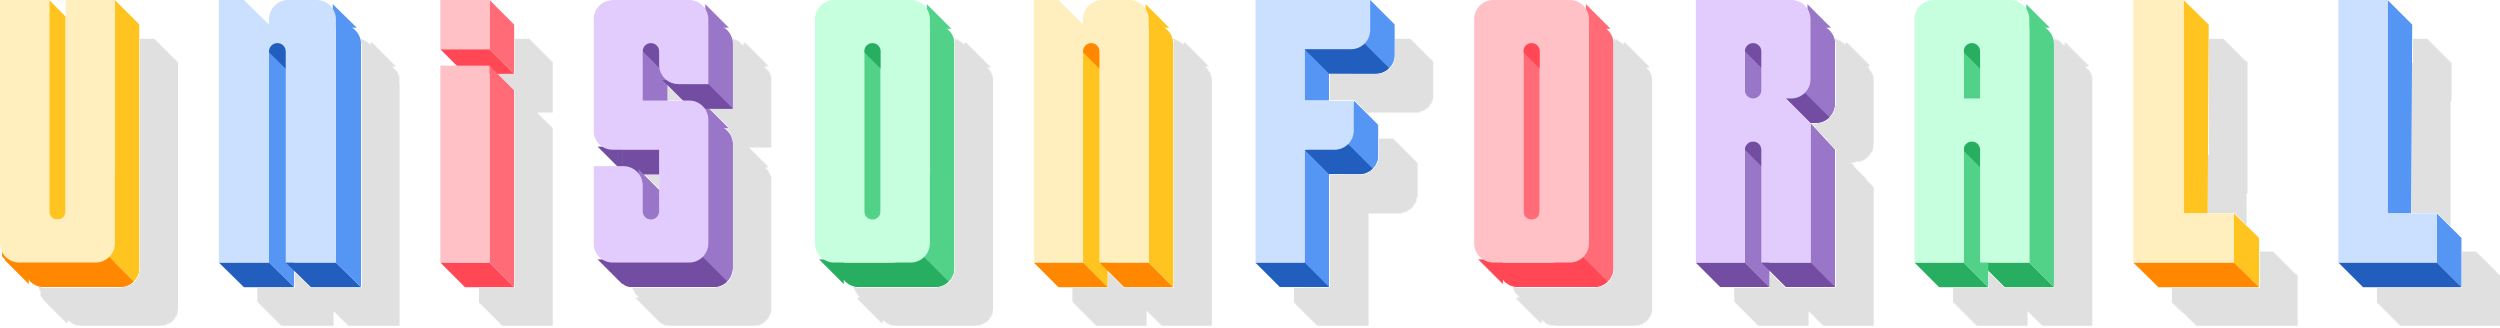
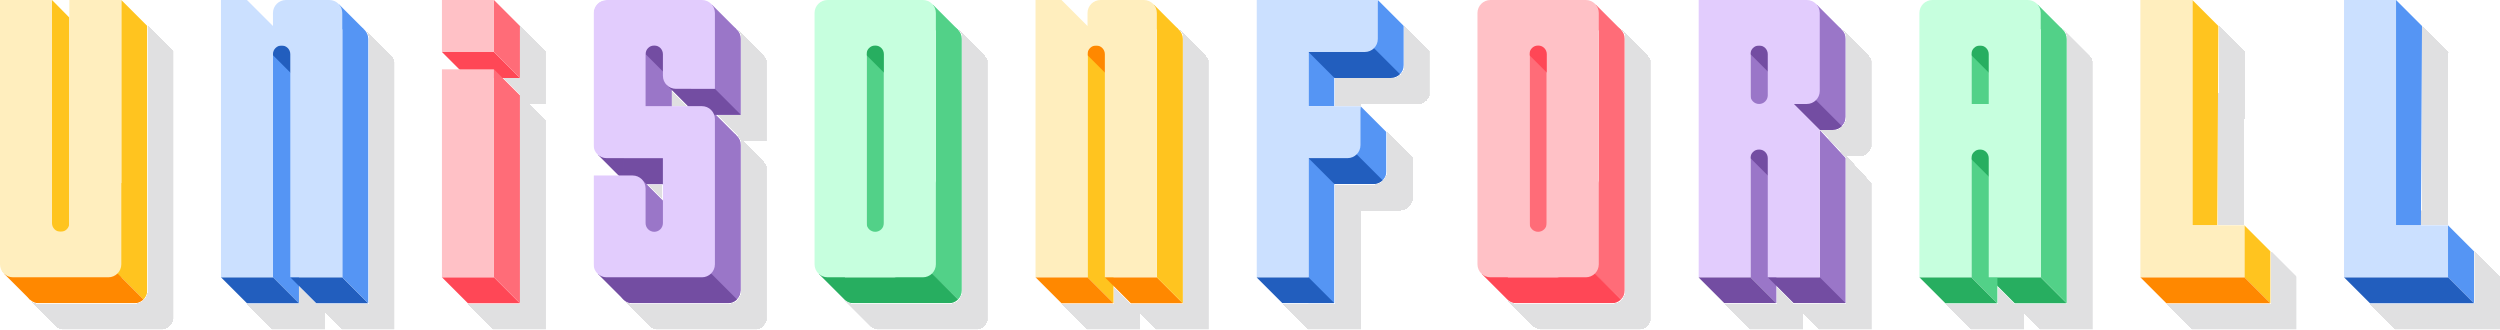
- <svg xmlns="http://www.w3.org/2000/svg" width="778" height="102" viewBox="0 0 778 102" fill="none">
-   <g filter="url(#filter0_d_646_6191)">
-     <mask id="mask0_646_6191" style="mask-type:alpha" maskUnits="userSpaceOnUse" x="390" y="0" width="45" height="90">
-       <path d="M390.66 0H434.067V16.98C434.067 20.294 431.38 22.98 428.067 22.98H413.64V31.278H428.96V48.258C428.96 51.572 426.274 54.258 422.96 54.258H413.64V89.367H390.66V0Z" fill="#FFE08B" />
-     </mask>
-     <g mask="url(#mask0_646_6191)">
-       <path d="M405.98 15.32H413.64V31.278H405.98V15.32Z" fill="#5595F4" />
-       <rect x="405.98" y="46.598" width="7.66" height="42.768" fill="#5595F4" />
-       <path d="M421.3 31.278L428.96 38.938V54.258H418.428L421.3 31.278Z" fill="#5595F4" />
-       <path d="M426.407 0L434.067 7.66V22.98H420.662L426.407 0Z" fill="#5595F4" />
-       <path d="M423.534 12.447L405.98 15.32L413.64 22.98H434.067L423.534 12.447Z" fill="#225EBE" />
-       <path d="M419.066 44.364L405.98 46.598L413.64 54.258H428.96L419.066 44.364Z" fill="#225EBE" />
-       <path d="M405.98 81.707H390.66L398.32 89.367H413.64L405.98 81.707Z" fill="#225EBE" />
-       <path fill-rule="evenodd" clip-rule="evenodd" d="M390.66 0H405.98H426.407V9.32C426.407 12.634 423.72 15.32 420.407 15.32H405.98V31.278H421.3V40.598C421.3 43.912 418.614 46.598 415.3 46.598H405.98V81.707H390.66V15.32V0Z" fill="#CBE0FF" />
-     </g>
-   </g>
-   <g filter="url(#filter1_d_646_6191)">
-     <mask id="mask1_646_6191" style="mask-type:alpha" maskUnits="userSpaceOnUse" x="458" y="0" width="45" height="90">
-       <path fill-rule="evenodd" clip-rule="evenodd" d="M464.749 0C461.435 0 458.749 2.686 458.749 6V83.367C458.749 86.68 461.435 89.367 464.749 89.367H496.156C499.469 89.367 502.156 86.68 502.156 83.367V6C502.156 2.686 499.469 0 496.156 0L464.749 0Z" fill="#D9E0E7" />
-     </mask>
-     <g mask="url(#mask1_646_6191)">
-       <path d="M502.156 13.66V89.366L494.496 81.824L486.836 73.727L494.496 53.227V29.186V7.66H494.815L496.156 7.66C499.469 7.66 502.156 10.346 502.156 13.66Z" fill="#FF6C78" />
-       <path d="M479.176 68.94V8.397V5.811L474.069 0.638V68.94H479.176Z" fill="#FF6C78" />
-       <path fill-rule="evenodd" clip-rule="evenodd" d="M478.218 75.961L486.836 74.046L494.496 81.706L502.156 89.366H472.409C470.503 89.366 468.804 88.477 467.705 87.091V88.409L460.026 80.73L467.705 80.73V81.706H484.557C482.082 81.706 479.861 80.187 478.965 77.881L478.218 75.961Z" fill="#FF4756" />
-       <path d="M501.198 8.956L493.538 1.296V8.956H501.198Z" fill="#FF6C78" />
-     </g>
-     <path d="M481.729 23.937L474.069 16.277V13.405H481.729V23.937Z" fill="#FF4756" />
-     <path fill-rule="evenodd" clip-rule="evenodd" d="M464.749 0C461.435 0 458.749 2.686 458.749 6V75.707C458.749 79.02 461.435 81.707 464.749 81.707H488.496C491.809 81.707 494.496 79.02 494.496 75.707V6C494.496 2.686 491.809 0 488.496 0L464.749 0ZM479.176 15.958C479.176 14.548 478.032 13.405 476.622 13.405V13.405C475.212 13.405 474.069 14.548 474.069 15.958V65.748C474.069 67.159 475.212 68.302 476.622 68.302V68.302C478.032 68.302 479.176 67.159 479.176 65.748V15.958Z" fill="#FFC1C6" />
-   </g>
-   <g filter="url(#filter2_d_646_6191)">
-     <mask id="mask2_646_6191" style="mask-type:alpha" maskUnits="userSpaceOnUse" x="527" y="0" width="45" height="90">
-       <path d="M527.689 0H571.096V3.83V32.3C571.096 35.614 568.409 38.3 565.096 38.3H563.436L571.096 46.598V89.367H527.689V0Z" fill="#C6A8EC" />
-     </mask>
-     <g mask="url(#mask2_646_6191)">
-       <path d="M543.009 13.405H550.669V89.367L543.009 81.707V13.405Z" fill="#9A76C8" />
-       <rect x="563.436" y="38.3" width="7.66" height="51.067" fill="#9A76C8" />
-       <path d="M563.436 81.707H548.116L555.776 89.367H571.096L563.436 81.707Z" fill="#734DA2" />
-       <path d="M543.009 81.707H527.689L535.349 89.367H550.669L543.009 81.707Z" fill="#734DA2" />
-       <path d="M543.009 46.598L550.35 53.939L550.35 44.045L543.009 44.045L543.009 46.598Z" fill="#734DA2" />
-       <path d="M563.436 7.66H565.096C568.409 7.66 571.096 10.346 571.096 13.66V32.3C571.096 35.614 568.409 38.3 565.096 38.3H563.436L555.776 30.64L563.436 7.66Z" fill="#9A76C8" />
-       <path d="M559.606 26.81L555.776 30.64L563.436 38.3H571.096L559.606 26.81Z" fill="#734DA2" />
-       <path d="M543.009 15.959L550.35 23.299L550.35 13.405L543.009 13.405L543.009 15.959Z" fill="#734DA2" />
-       <path d="M569.819 8.637L562.478 1.296V8.637H569.819Z" fill="#9A76C8" />
-       <path fill-rule="evenodd" clip-rule="evenodd" d="M548.116 81.707H563.436V38.3L555.776 30.64H557.436C560.749 30.64 563.436 27.954 563.436 24.64V6C563.436 2.686 560.749 0 557.436 0H527.689L527.689 81.707H543.009V46.598C543.009 45.188 544.152 44.045 545.562 44.045V44.045C546.972 44.045 548.116 45.188 548.116 46.598V81.707ZM545.562 30.64C546.972 30.64 548.116 29.497 548.116 28.087L548.116 15.958C548.116 14.548 546.972 13.405 545.562 13.405V13.405C544.152 13.405 543.009 14.548 543.009 15.958L543.009 28.087C543.009 29.497 544.152 30.64 545.562 30.64V30.64Z" fill="#E2CCFD" />
-     </g>
-   </g>
-   <g filter="url(#filter3_d_646_6191)">
-     <path d="M687.357 7.66L679.527 0V66.387H687.031L687.357 7.66Z" fill="#FFC41F" />
-     <path d="M703.018 74.047L695.188 66.387V81.707L703.018 89.367V74.047Z" fill="#FFC41F" />
-     <path d="M695.188 81.707H663.867L671.697 89.367H703.018L695.188 81.707Z" fill="#FF8800" />
-     <path d="M679.527 0H663.867V81.707H695.188V66.387H679.527V0Z" fill="#FFEEBE" />
-   </g>
-   <g filter="url(#filter4_d_646_6191)">
-     <path d="M750.68 7.66L743.02 0V66.387H750.361L750.68 7.66Z" fill="#5595F4" />
-     <path d="M766 74.047L758.34 66.387V81.707L766 89.367V74.047Z" fill="#5595F4" />
-     <path d="M758.34 81.707H727.7L735.36 89.367H766L758.34 81.707Z" fill="#225EBE" />
-     <path d="M743.02 0L727.7 0V81.707H758.34V66.387H743.02V0Z" fill="#CBE0FF" />
-   </g>
-   <g filter="url(#filter5_d_646_6191)">
-     <path d="M144.689 22.98L137.029 15.32H152.349L160.009 22.98H144.689Z" fill="#FF4756" />
-     <path d="M144.689 89.367L137.029 81.707H152.349L160.009 89.367H144.689Z" fill="#FF4756" />
-     <path d="M160.009 7.66L152.349 0V15.32L160.009 22.98V7.66Z" fill="#FF6C78" />
-     <path d="M160.009 28.087L152.349 20.427V81.707L160.009 89.367V28.087Z" fill="#FF6C78" />
-     <path fill-rule="evenodd" clip-rule="evenodd" d="M152.349 0H137.029V15.32H152.349V0ZM152.349 20.427H137.029V81.707H152.349V20.427Z" fill="#FFC1C6" />
-   </g>
-   <g filter="url(#filter6_d_646_6191)">
-     <path d="M83.709 13.405H91.519V89.367L83.709 81.707V13.405Z" fill="#5595F4" />
-     <path d="M91.519 23.937L83.709 16.277V13.405H91.519V23.937Z" fill="#225EBE" />
-     <path d="M104.536 81.707H88.916L96.726 89.367H112.347L104.536 81.707Z" fill="#225EBE" />
-     <path d="M104.536 7.66H106.347C109.66 7.66 112.347 10.346 112.347 13.66V89.367L104.536 81.707V7.66Z" fill="#5595F4" />
-     <path d="M111.045 8.637L103.56 1.296V8.637H111.045Z" fill="#5595F4" />
-     <path d="M83.709 81.707H68.089L75.899 89.367H91.519L83.709 81.707Z" fill="#225EBE" />
-     <path d="M104.536 81.707L88.916 81.707L88.916 16.008C88.916 14.57 87.751 13.405 86.313 13.405V13.405C84.875 13.405 83.709 14.57 83.709 16.008L83.709 81.707L68.089 81.707L68.089 -0L75.899 -0L83.709 7.66L83.709 6C83.709 2.686 86.395 -0 89.709 -0L98.536 -0C101.85 -0 104.536 2.686 104.536 6L104.536 81.707Z" fill="#CBE0FF" />
-   </g>
-   <g filter="url(#filter7_d_646_6191)">
-     <mask id="mask3_646_6191" style="mask-type:alpha" maskUnits="userSpaceOnUse" x="184" y="0" width="45" height="90">
-       <path d="M184.691 6C184.691 2.686 187.377 0 190.691 0L222.098 0C225.411 0 228.098 2.686 228.098 6V83.367C228.098 86.68 225.411 89.367 222.098 89.367H190.691C187.377 89.367 184.691 86.68 184.691 83.367V6Z" fill="#C4C4C4" />
-     </mask>
-     <g mask="url(#mask3_646_6191)">
-       <path d="M228.098 83.367C228.098 86.68 225.411 89.367 222.098 89.367H198.351C195.037 89.367 192.351 86.68 192.351 83.367V59.365H201.671C204.985 59.365 207.671 62.051 207.671 65.365V73.408C207.671 74.819 208.814 75.962 210.224 75.962V75.962C211.635 75.962 212.778 74.819 212.778 73.408V54.258H198.351C195.037 54.258 192.351 51.572 192.351 48.258V13.66C192.351 10.346 195.037 7.66 198.351 7.66H222.098C225.411 7.66 228.098 10.346 228.098 13.66V33.832H218.778C215.464 33.832 212.778 31.145 212.778 27.832V23.618C212.778 22.208 211.635 21.065 210.224 21.065V21.065C208.814 21.065 207.671 22.208 207.671 23.618V38.938H222.098C225.411 38.938 228.098 41.625 228.098 44.938V83.367Z" fill="#9A76C8" />
-       <path d="M200.011 15.32H207.671V32.555H200.011V15.32Z" fill="#9A76C8" />
-       <path d="M226.821 39.915L219.48 32.574V39.915H226.821Z" fill="#9A76C8" />
-       <path fill-rule="evenodd" clip-rule="evenodd" d="M212.778 74.047L228.098 89.367H196.5C195.395 89.367 194.391 88.935 193.647 88.23V88.409L185.968 80.73L192.351 80.73V74.047H212.778Z" fill="#734DA2" />
-       <path d="M185.968 45.622L193.647 53.301L193.647 45.622L185.968 45.622Z" fill="#734DA2" />
-       <path d="M200.011 15.959L207.352 23.299L207.352 13.405L200.011 13.405L200.011 15.959Z" fill="#734DA2" />
-       <path d="M226.821 8.637L219.48 1.296V8.637H226.821Z" fill="#9A76C8" />
-       <path fill-rule="evenodd" clip-rule="evenodd" d="M213.416 32.217L206.094 24.895L213.435 24.895V26.172H220.438L228.098 33.832H213.416V32.217Z" fill="#734DA2" />
-       <path d="M205.118 46.598H193.628V54.258H205.118V46.598Z" fill="#734DA2" />
-       <path d="M198.715 60.329H206.375L202.545 56.499L199.354 53.307L198.715 52.669V60.329Z" fill="#9A76C8" />
-       <path d="M220.438 75.707C220.438 79.02 217.751 81.707 214.438 81.707H190.691C187.377 81.707 184.691 79.02 184.691 75.707V51.705H194.011C197.325 51.705 200.011 54.391 200.011 57.705V65.748C200.011 67.158 201.154 68.302 202.564 68.302V68.302C203.975 68.302 205.118 67.158 205.118 65.748V46.598H190.691C187.377 46.598 184.691 43.912 184.691 40.598V6C184.691 2.686 187.377 -0 190.691 -0H214.438C217.751 -0 220.438 2.686 220.438 6V26.172H211.118C207.804 26.172 205.118 23.485 205.118 20.172V15.958C205.118 14.548 203.975 13.405 202.564 13.405V13.405C201.154 13.405 200.011 14.548 200.011 15.958V31.278H214.438C217.751 31.278 220.438 33.965 220.438 37.278V75.707Z" fill="#E2CCFD" />
-     </g>
-   </g>
-   <g filter="url(#filter8_d_646_6191)">
-     <mask id="mask4_646_6191" style="mask-type:alpha" maskUnits="userSpaceOnUse" x="253" y="0" width="45" height="90">
-       <path fill-rule="evenodd" clip-rule="evenodd" d="M259.631 0C256.317 0 253.631 2.686 253.631 6V83.367C253.631 86.68 256.317 89.367 259.631 89.367H291.038C294.351 89.367 297.038 86.68 297.038 83.367V6C297.038 2.686 294.351 0 291.038 0H259.631Z" fill="#D9E0E7" />
-     </mask>
-     <g mask="url(#mask4_646_6191)">
-       <path d="M297.038 13.66V89.366L289.378 81.824L281.718 73.727L289.378 53.227V29.186V7.66H289.697H291.038C294.351 7.66 297.038 10.346 297.038 13.66Z" fill="#52D188" />
-       <path d="M274.058 68.94V8.397V5.811L268.951 0.638V68.94H274.058Z" fill="#52D188" />
-       <path fill-rule="evenodd" clip-rule="evenodd" d="M273.1 75.961L281.718 74.046L289.378 81.706L297.038 89.366H267.291C265.385 89.366 263.686 88.477 262.587 87.091V88.409L254.908 80.73L262.587 80.73V81.706H279.439C276.964 81.706 274.744 80.187 273.847 77.881L273.1 75.961Z" fill="#27AE60" />
-       <path d="M296.08 8.956L288.42 1.296V8.956H296.08Z" fill="#52D188" />
-     </g>
-     <path d="M276.611 23.937L268.951 16.277V13.405H276.611V23.937Z" fill="#27AE60" />
-     <path fill-rule="evenodd" clip-rule="evenodd" d="M259.631 0C256.317 0 253.631 2.686 253.631 6V75.707C253.631 79.02 256.317 81.707 259.631 81.707H283.378C286.691 81.707 289.378 79.02 289.378 75.707V6C289.378 2.686 286.691 0 283.378 0H259.631ZM274.058 15.958C274.058 14.548 272.915 13.405 271.504 13.405V13.405C270.094 13.405 268.951 14.548 268.951 15.958V65.748C268.951 67.159 270.094 68.302 271.504 68.302V68.302C272.915 68.302 274.058 67.159 274.058 65.748V15.958Z" fill="#C6FFDE" />
-   </g>
-   <g filter="url(#filter9_d_646_6191)">
-     <mask id="mask5_646_6191" style="mask-type:alpha" maskUnits="userSpaceOnUse" x="0" y="0" width="44" height="90">
-       <path d="M0 0L24.804 0L43.407 0L43.407 83.367C43.407 86.68 40.72 89.367 37.407 89.367H6C2.686 89.367 0 86.68 0 83.367L0 0Z" fill="#CBE0FF" />
-     </mask>
-     <g mask="url(#mask5_646_6191)">
-       <path fill-rule="evenodd" clip-rule="evenodd" d="M43.407 89.367L43.407 7.66L35.747 0L35.747 53.939H28.087V74.685L35.747 82.345V81.707L43.407 89.367Z" fill="#FFC41F" />
-       <path d="M20.427 68.302L20.427 7.759V5.173L15.32 0L15.32 68.302H20.427Z" fill="#FFC41F" />
-       <path fill-rule="evenodd" clip-rule="evenodd" d="M0.638 74.047H11.171V80.927L30.64 76.6L43.407 89.367H13.66C10.346 89.367 7.66 86.68 7.66 83.367L7.66 81.707H2.553L0.638 79.792L0.638 77.877L0.638 74.047Z" fill="#FF8800" />
-       <path d="M1.277 80.73L8.956 88.409L8.956 80.73L1.277 80.73Z" fill="#FF8800" />
-     </g>
-     <path d="M0 0L15.32 0L15.32 65.748C15.32 67.159 16.463 68.302 17.873 68.302V68.302C19.284 68.302 20.427 67.159 20.427 65.748L20.427 0L35.747 0L35.747 75.707C35.747 79.02 33.06 81.707 29.747 81.707H6C2.686 81.707 0 79.02 0 75.707L0 0Z" fill="#FFEEBE" />
-   </g>
-   <g filter="url(#filter10_d_646_6191)">
-     <path d="M337.04 13.405H344.7V89.367L337.04 81.707V13.405Z" fill="#FFC41F" />
-     <path d="M344.7 23.937L337.04 16.277V13.405H344.7V23.937Z" fill="#FF8800" />
-     <path d="M357.467 81.707H342.147L349.807 89.367H365.127L357.467 81.707Z" fill="#FF8800" />
-     <path d="M357.467 7.66H359.127C362.44 7.66 365.127 10.346 365.127 13.66V89.367L357.467 81.707V7.66Z" fill="#FFC41F" />
-     <path d="M363.85 8.637L356.509 1.296V8.637H363.85Z" fill="#FFC41F" />
-     <path d="M337.04 81.707H321.72L329.38 89.367H344.7L337.04 81.707Z" fill="#FF8800" />
-     <path d="M357.467 81.707L342.147 81.707L342.147 15.958C342.147 14.548 341.003 13.405 339.593 13.405V13.405C338.183 13.405 337.04 14.548 337.04 15.958L337.04 81.707L321.72 81.707L321.72 -0L329.38 -0L337.04 7.66L337.04 6C337.04 2.686 339.726 -0 343.04 -0L351.467 -0C354.78 -0 357.467 2.686 357.467 6L357.467 81.707Z" fill="#FFEEBE" />
-   </g>
-   <g filter="url(#filter11_d_646_6191)">
-     <path d="M631.524 81.707H616.204L623.864 89.367H639.184L631.524 81.707Z" fill="#27AE60" />
-     <path d="M611.098 81.707H595.778L603.438 89.367H618.758L611.098 81.707Z" fill="#27AE60" />
-     <path d="M631.525 7.66H633.185C636.498 7.66 639.185 10.346 639.185 13.66V89.367L631.525 81.707V7.66Z" fill="#52D188" />
-     <path d="M637.908 8.637L630.567 1.296V8.637H637.908Z" fill="#52D188" />
-     <path d="M611.098 13.405H618.758V89.367L611.098 81.707V13.405Z" fill="#52D188" />
-     <path d="M618.758 23.937L611.098 16.277V13.405H618.758V23.937Z" fill="#27AE60" />
-     <path d="M618.758 54.577L611.098 46.917V44.045H618.758V54.577Z" fill="#27AE60" />
-     <path fill-rule="evenodd" clip-rule="evenodd" d="M616.204 81.707H631.524L631.525 6C631.525 2.686 628.838 0 625.525 0H601.778C598.464 0 595.778 2.686 595.778 6L595.778 81.707H611.098V46.598C611.098 45.188 612.241 44.045 613.651 44.045V44.045C615.061 44.045 616.204 45.188 616.204 46.598V81.707ZM616.204 30.64L616.205 15.958C616.205 14.548 615.061 13.405 613.651 13.405V13.405C612.241 13.405 611.098 14.548 611.098 15.958L611.098 30.64H616.204Z" fill="#C6FFDE" />
+ <svg xmlns="http://www.w3.org/2000/svg" width="1154" height="152" viewBox="0 0 1154 152" fill="none">
+   <g filter="url(#filter0_d_652_6403)">
+     <path d="M1118 12L1106 0V104H1117.5L1118 12Z" fill="#5595F4" />
+     <path d="M1142 116L1130 104V128L1142 140V116Z" fill="#5595F4" />
+     <path d="M1130 128H1082L1094 140H1142L1130 128Z" fill="#225EBE" />
+     <path d="M1106 0L1082 0V128H1130V104H1106V0Z" fill="#CBE0FF" />
+   </g>
+   <g filter="url(#filter1_d_652_6403)">
+     <path d="M1024 12L1012 0V104H1023.5L1024 12Z" fill="#FFC41F" />
+     <path d="M1048 116L1036 104V128L1048 140V116Z" fill="#FFC41F" />
+     <path d="M1036 128H988L1000 140H1048L1036 128Z" fill="#FF8800" />
+     <path d="M1012 0H988V128H1036V104H1012V0Z" fill="#FFEEBE" />
+   </g>
+   <g filter="url(#filter2_d_652_6403)">
+     <path d="M942 128H918L930 140H954L942 128Z" fill="#27AE60" />
+     <path d="M910 128H886L898 140H922L910 128Z" fill="#27AE60" />
+     <path d="M942 12H948C951.314 12 954 14.686 954 18V140L942 128V12Z" fill="#52D188" />
+     <path d="M952 13.53L940.5 2.03V13.53H952Z" fill="#52D188" />
+     <path d="M910 21H922V140L910 128V21Z" fill="#52D188" />
+     <path d="M922 37.5L910 25.5V21H922V37.5Z" fill="#27AE60" />
+     <path d="M922 85.5L910 73.5V69H922V85.5Z" fill="#27AE60" />
+     <path fill-rule="evenodd" clip-rule="evenodd" d="M918 128H942L942 6C942 2.686 939.314 0 936 0H892C888.686 0 886 2.686 886 6L886 128H910V73C910 70.791 911.791 69 914 69V69C916.209 69 918 70.791 918 73V128ZM918 48L918 25C918 22.791 916.209 21 914 21V21C911.791 21 910 22.791 910 25L910 48H918Z" fill="#C6FFDE" />
+   </g>
+   <g filter="url(#filter3_d_652_6403)">
+     <mask id="mask0_652_6403" style="mask-type:alpha" maskUnits="userSpaceOnUse" x="784" y="0" width="68" height="140">
+       <path d="M784 0H852V6V54C852 57.314 849.314 60 846 60H840L852 73V140H784V0Z" fill="#C6A8EC" />
+     </mask>
+     <g mask="url(#mask0_652_6403)">
+       <path d="M808 21H820V140L808 128V21Z" fill="#9A76C8" />
+       <rect x="840" y="60" width="12" height="80" fill="#9A76C8" />
+       <path d="M840 128H816L828 140H852L840 128Z" fill="#734DA2" />
+       <path d="M808 128H784L796 140H820L808 128Z" fill="#734DA2" />
+       <path d="M808 73L819.5 84.5L819.5 69L808 69L808 73Z" fill="#734DA2" />
+       <path d="M840 12H846C849.314 12 852 14.686 852 18V54C852 57.314 849.314 60 846 60H840L828 48L840 12Z" fill="#9A76C8" />
+       <path d="M834 42L828 48L840 60H852L834 42Z" fill="#734DA2" />
+       <path d="M808 25L819.5 36.5L819.5 21L808 21L808 25Z" fill="#734DA2" />
+       <path d="M850 13.53L838.5 2.03V13.53H850Z" fill="#9A76C8" />
+       <path fill-rule="evenodd" clip-rule="evenodd" d="M816 128H840V60L828 48H834C837.314 48 840 45.314 840 42V6C840 2.686 837.314 0 834 0H784L784 128H808V73C808 70.791 809.791 69 812 69V69C814.209 69 816 70.791 816 73V128ZM812 48C814.209 48 816 46.209 816 44L816 25C816 22.791 814.209 21 812 21V21C809.791 21 808 22.791 808 25L808 44C808 46.209 809.791 48 812 48V48Z" fill="#E2CCFD" />
+     </g>
+   </g>
+   <g filter="url(#filter4_d_652_6403)">
+     <mask id="mask1_652_6403" style="mask-type:alpha" maskUnits="userSpaceOnUse" x="0" y="0" width="68" height="140">
+       <path d="M0 0L38.857 0L68 0L68 134C68 137.314 65.314 140 62 140H6C2.686 140 0 137.314 0 134L0 0Z" fill="#CBE0FF" />
+     </mask>
+     <g mask="url(#mask1_652_6403)">
+       <path fill-rule="evenodd" clip-rule="evenodd" d="M68 140L68 12L56 0L56 84.5H44L44 117L56 129V128L68 140Z" fill="#FFC41F" />
+       <path d="M32 107L32 12.155V8.103L24 0L24 107H32Z" fill="#FFC41F" />
+       <path fill-rule="evenodd" clip-rule="evenodd" d="M1 116H17.5L17.5 126.778L48 120L68 140H18C14.686 140 12 137.314 12 134L12 128H4L1 125L1 122L1 116Z" fill="#FF8800" />
+       <path d="M2 126.47L14.03 138.5L14.03 126.47L2 126.47Z" fill="#FF8800" />
+     </g>
+     <path d="M0 0L24 0L24 103C24 105.209 25.791 107 28 107V107C30.209 107 32 105.209 32 103L32 0L56 0L56 122C56 125.314 53.314 128 50 128H6C2.686 128 0 125.314 0 122L0 0Z" fill="#FFEEBE" />
+   </g>
+   <g filter="url(#filter5_d_652_6403)">
+     <path d="M216 36L204 24H228L240 36H216Z" fill="#FF4756" />
+     <path d="M216 140L204 128H228L240 140H216Z" fill="#FF4756" />
+     <path d="M240 12L228 0V24L240 36V12Z" fill="#FF6C78" />
+     <path d="M240 44L228 32V128L240 140V44Z" fill="#FF6C78" />
+     <path fill-rule="evenodd" clip-rule="evenodd" d="M228 0H204V24H228V0ZM228 32H204V128H228V32Z" fill="#FFC1C6" />
+   </g>
+   <g filter="url(#filter6_d_652_6403)">
+     <mask id="mask2_652_6403" style="mask-type:alpha" maskUnits="userSpaceOnUse" x="274" y="0" width="68" height="140">
+       <path d="M274 6C274 2.686 276.686 0 280 0L336 0C339.314 0 342 2.686 342 6V134C342 137.314 339.314 140 336 140H280C276.686 140 274 137.314 274 134V6Z" fill="#C4C4C4" />
+     </mask>
+     <g mask="url(#mask2_652_6403)">
+       <path d="M342 134C342 137.314 339.314 140 336 140H292C288.686 140 286 137.314 286 134V93H304C307.314 93 310 95.686 310 99V115C310 117.209 311.791 119 314 119V119C316.209 119 318 117.209 318 115V85H292C288.686 85 286 82.314 286 79V18C286 14.686 288.686 12 292 12H336C339.314 12 342 14.686 342 18V53H324C320.686 53 318 50.314 318 47V37C318 34.791 316.209 33 314 33V33C311.791 33 310 34.791 310 37V61H336C339.314 61 342 63.686 342 67V134Z" fill="#9A76C8" />
+       <path d="M298 24H310V51H298V24Z" fill="#9A76C8" />
+       <path d="M340 62.53L328.5 51.03V62.53H340Z" fill="#9A76C8" />
+       <path fill-rule="evenodd" clip-rule="evenodd" d="M318 116L342 140H292.5H292C290.478 140 289.088 139.433 288.03 138.499V138.5L288.021 138.491C287.84 138.331 287.669 138.16 287.509 137.979L276 126.47L286 126.47V116H318Z" fill="#734DA2" />
+       <path d="M276 71.47L288.03 83.5L288.03 71.47L276 71.47Z" fill="#734DA2" />
+       <path d="M298 25L309.5 36.5L309.5 21L298 21L298 25Z" fill="#734DA2" />
+       <path d="M340 13.53L328.5 2.03V13.53H340Z" fill="#9A76C8" />
+       <path fill-rule="evenodd" clip-rule="evenodd" d="M319 50.47L307.53 39L319.03 39V41H330L342 53H319V50.47Z" fill="#734DA2" />
+       <path d="M306 73H288V85H306V73Z" fill="#734DA2" />
+       <path d="M295.97 94.51H307.97L301.97 88.51L296.97 83.51L295.97 82.51V94.51Z" fill="#9A76C8" />
+       <path d="M330 122C330 125.314 327.314 128 324 128H280C276.686 128 274 125.314 274 122V81H292C295.314 81 298 83.686 298 87V103C298 105.209 299.791 107 302 107V107C304.209 107 306 105.209 306 103V73H280C276.686 73 274 70.314 274 67V6C274 2.686 276.686 0 280 0H324C327.314 0 330 2.686 330 6V41H312C308.686 41 306 38.314 306 35V25C306 22.791 304.209 21 302 21V21C299.791 21 298 22.791 298 25V49H324C327.314 49 330 51.686 330 55V122Z" fill="#E2CCFD" />
+     </g>
+   </g>
+   <g filter="url(#filter7_d_652_6403)">
+     <mask id="mask3_652_6403" style="mask-type:alpha" maskUnits="userSpaceOnUse" x="376" y="0" width="68" height="140">
+       <path fill-rule="evenodd" clip-rule="evenodd" d="M382 0C378.686 0 376 2.686 376 6V134C376 137.314 378.686 140 382 140H438C441.314 140 444 137.314 444 134V6C444 2.686 441.314 0 438 0H382Z" fill="#D9E0E7" />
+     </mask>
+     <g mask="url(#mask3_652_6403)">
+       <path d="M444 18V140L432 128.185L420 115.5L432 83.385V45.723V12H432.5H438C441.314 12 444 14.686 444 18Z" fill="#52D188" />
+       <path d="M408 108V13.155V9.103L400 1V108H408Z" fill="#52D188" />
+       <path fill-rule="evenodd" clip-rule="evenodd" d="M406.5 119L420 116L432 128L444 140H394C392.478 140 391.088 139.433 390.03 138.499V138.5L390.021 138.491C389.84 138.331 389.669 138.16 389.509 137.979L378 126.47L390.03 126.47V128H414.104C411.63 128 409.409 126.481 408.512 124.175L406.5 119Z" fill="#27AE60" />
+       <path d="M442.5 14.03L430.5 2.03V14.03H442.5Z" fill="#52D188" />
+     </g>
+     <path d="M412 37.5L400 25.5V21H412V37.5Z" fill="#27AE60" />
+     <path fill-rule="evenodd" clip-rule="evenodd" d="M382 0C378.686 0 376 2.686 376 6V122C376 125.314 378.686 128 382 128H426C429.314 128 432 125.314 432 122V6C432 2.686 429.314 0 426 0H382ZM408 25C408 22.791 406.209 21 404 21V21C401.791 21 400 22.791 400 25V103C400 105.209 401.791 107 404 107V107C406.209 107 408 105.209 408 103V25Z" fill="#C6FFDE" />
+   </g>
+   <g filter="url(#filter8_d_652_6403)">
+     <path d="M502 21H514V140L502 128V21Z" fill="#FFC41F" />
+     <path d="M514 37.5L502 25.5V21H514V37.5Z" fill="#FF8800" />
+     <path d="M534 128H510L522 140H546L534 128Z" fill="#FF8800" />
+     <path d="M534 12H540C543.314 12 546 14.686 546 18V140L534 128V12Z" fill="#FFC41F" />
+     <path d="M544 13.53L532.5 2.03V13.53H544Z" fill="#FFC41F" />
+     <path d="M502 128H478L490 140H514L502 128Z" fill="#FF8800" />
+     <path d="M534 128L510 128L510 25C510 22.791 508.209 21 506 21V21C503.791 21 502 22.791 502 25L502 128L478 128L478 -4.89568e-06L490 -3.8466e-06L502 12L502 6C502 2.686 504.686 -2.56269e-06 508 -2.27299e-06L528 -5.24537e-07C531.314 -2.34843e-07 534 2.686 534 6L534 128Z" fill="#FFEEBE" />
+   </g>
+   <g filter="url(#filter9_d_652_6403)">
+     <path d="M126 21H138V140L126 128V21Z" fill="#5595F4" />
+     <path d="M138 37.5L126 25.5V21H138V37.5Z" fill="#225EBE" />
+     <path d="M158 128H134L146 140H170L158 128Z" fill="#225EBE" />
+     <path d="M158 12H164C167.314 12 170 14.686 170 18V140L158 128V12Z" fill="#5595F4" />
+     <path d="M168 13.53L156.5 2.03V13.53H168Z" fill="#5595F4" />
+     <path d="M126 128H102L114 140H138L126 128Z" fill="#225EBE" />
+     <path d="M158 128L134 128L134 25C134 22.791 132.209 21 130 21V21C127.791 21 126 22.791 126 25L126 128L102 128L102 -4.89568e-06L114 -3.8466e-06L126 12L126 6C126 2.686 128.686 -2.56269e-06 132 -2.27299e-06L152 -5.24537e-07C155.314 -2.34843e-07 158 2.686 158 6L158 128Z" fill="#CBE0FF" />
+   </g>
+   <g filter="url(#filter10_d_652_6403)">
+     <mask id="mask4_652_6403" style="mask-type:alpha" maskUnits="userSpaceOnUse" x="580" y="0" width="68" height="140">
+       <path d="M580 0H648V30C648 33.314 645.314 36 642 36H616V49H640V79C640 82.314 637.314 85 634 85H616V140H580V0Z" fill="#FFE08B" />
+     </mask>
+     <g mask="url(#mask4_652_6403)">
+       <path d="M604 24H616V49H604V24Z" fill="#5595F4" />
+       <rect x="604" y="73" width="12" height="67" fill="#5595F4" />
+       <path d="M628 49L640 61V85H623.5L628 49Z" fill="#5595F4" />
+       <path d="M636 0L648 12V36H627L636 0Z" fill="#5595F4" />
+       <path d="M631.5 19.5L604 24L616 36H648L631.5 19.5Z" fill="#225EBE" />
+       <path d="M624.5 69.5L604 73L616 85H640L624.5 69.5Z" fill="#225EBE" />
+       <path d="M604 128H580L592 140H616L604 128Z" fill="#225EBE" />
+       <path fill-rule="evenodd" clip-rule="evenodd" d="M580 0H604H636V18C636 21.314 633.314 24 630 24H604V49H628V67C628 70.314 625.314 73 622 73H604V128H580V24V0Z" fill="#CBE0FF" />
+     </g>
+   </g>
+   <g filter="url(#filter11_d_652_6403)">
+     <mask id="mask5_652_6403" style="mask-type:alpha" maskUnits="userSpaceOnUse" x="682" y="0" width="68" height="140">
+       <path fill-rule="evenodd" clip-rule="evenodd" d="M688 0C684.686 0 682 2.686 682 6V134C682 137.314 684.686 140 688 140H744C747.314 140 750 137.314 750 134V6C750 2.686 747.314 0 744 0L688 0Z" fill="#D9E0E7" />
+     </mask>
+     <g mask="url(#mask5_652_6403)">
+       <path d="M750 18V140L738 128.185L726 115.5L738 83.385V45.723V12H738.5L744 12C747.314 12 750 14.686 750 18Z" fill="#FF6C78" />
+       <path d="M714 108V13.155V9.103L706 1V108H714Z" fill="#FF6C78" />
+       <path fill-rule="evenodd" clip-rule="evenodd" d="M712.5 119L726 116L738 128L750 140H700C698.478 140 697.088 139.433 696.03 138.499L696.03 138.5L696.021 138.491C695.84 138.331 695.669 138.16 695.509 137.979L684 126.47L696.03 126.47V128L720.104 128C717.63 128 715.409 126.481 714.512 124.175L712.5 119Z" fill="#FF4756" />
+       <path d="M748.5 14.03L736.5 2.03V14.03H748.5Z" fill="#FF6C78" />
+     </g>
+     <path d="M718 37.5L706 25.5V21H718V37.5Z" fill="#FF4756" />
+     <path fill-rule="evenodd" clip-rule="evenodd" d="M688 0C684.686 0 682 2.686 682 6V122C682 125.314 684.686 128 688 128H732C735.314 128 738 125.314 738 122V6C738 2.686 735.314 0 732 0L688 0ZM714 25C714 22.791 712.209 21 710 21V21C707.791 21 706 22.791 706 25V103C706 105.209 707.791 107 710 107V107C712.209 107 714 105.209 714 103V25Z" fill="#FFC1C6" />
  </g>
  <defs>
-     <filter id="filter0_d_646_6191" x="390.66" y="0" width="55.407" height="101.367" filterUnits="userSpaceOnUse" color-interpolation-filters="sRGB">
-       <feFlood flood-opacity="0" result="BackgroundImageFix" />
-       <feColorMatrix in="SourceAlpha" type="matrix" values="0 0 0 0 0 0 0 0 0 0 0 0 0 0 0 0 0 0 127 0" result="hardAlpha" />
-       <feOffset dx="12" dy="12" />
-       <feComposite in2="hardAlpha" operator="out" />
-       <feColorMatrix type="matrix" values="0 0 0 0 0.176 0 0 0 0 0.18 0 0 0 0 0.208 0 0 0 0.15 0" />
-       <feBlend mode="normal" in2="BackgroundImageFix" result="effect1_dropShadow_646_6191" />
-       <feBlend mode="normal" in="SourceGraphic" in2="effect1_dropShadow_646_6191" result="shape" />
-     </filter>
-     <filter id="filter1_d_646_6191" x="458.749" y="0" width="55.407" height="101.367" filterUnits="userSpaceOnUse" color-interpolation-filters="sRGB">
-       <feFlood flood-opacity="0" result="BackgroundImageFix" />
-       <feColorMatrix in="SourceAlpha" type="matrix" values="0 0 0 0 0 0 0 0 0 0 0 0 0 0 0 0 0 0 127 0" result="hardAlpha" />
-       <feOffset dx="12" dy="12" />
-       <feComposite in2="hardAlpha" operator="out" />
-       <feColorMatrix type="matrix" values="0 0 0 0 0.176 0 0 0 0 0.18 0 0 0 0 0.208 0 0 0 0.15 0" />
-       <feBlend mode="normal" in2="BackgroundImageFix" result="effect1_dropShadow_646_6191" />
-       <feBlend mode="normal" in="SourceGraphic" in2="effect1_dropShadow_646_6191" result="shape" />
-     </filter>
-     <filter id="filter2_d_646_6191" x="527.689" y="0" width="55.407" height="101.367" filterUnits="userSpaceOnUse" color-interpolation-filters="sRGB">
-       <feFlood flood-opacity="0" result="BackgroundImageFix" />
-       <feColorMatrix in="SourceAlpha" type="matrix" values="0 0 0 0 0 0 0 0 0 0 0 0 0 0 0 0 0 0 127 0" result="hardAlpha" />
-       <feOffset dx="12" dy="12" />
-       <feComposite in2="hardAlpha" operator="out" />
-       <feColorMatrix type="matrix" values="0 0 0 0 0.176 0 0 0 0 0.18 0 0 0 0 0.208 0 0 0 0.15 0" />
-       <feBlend mode="normal" in2="BackgroundImageFix" result="effect1_dropShadow_646_6191" />
-       <feBlend mode="normal" in="SourceGraphic" in2="effect1_dropShadow_646_6191" result="shape" />
-     </filter>
-     <filter id="filter3_d_646_6191" x="663.867" y="0" width="51.151" height="101.367" filterUnits="userSpaceOnUse" color-interpolation-filters="sRGB">
-       <feFlood flood-opacity="0" result="BackgroundImageFix" />
-       <feColorMatrix in="SourceAlpha" type="matrix" values="0 0 0 0 0 0 0 0 0 0 0 0 0 0 0 0 0 0 127 0" result="hardAlpha" />
-       <feOffset dx="12" dy="12" />
-       <feComposite in2="hardAlpha" operator="out" />
-       <feColorMatrix type="matrix" values="0 0 0 0 0.176 0 0 0 0 0.18 0 0 0 0 0.208 0 0 0 0.15 0" />
-       <feBlend mode="normal" in2="BackgroundImageFix" result="effect1_dropShadow_646_6191" />
-       <feBlend mode="normal" in="SourceGraphic" in2="effect1_dropShadow_646_6191" result="shape" />
-     </filter>
-     <filter id="filter4_d_646_6191" x="727.7" y="0" width="50.3" height="101.367" filterUnits="userSpaceOnUse" color-interpolation-filters="sRGB">
-       <feFlood flood-opacity="0" result="BackgroundImageFix" />
-       <feColorMatrix in="SourceAlpha" type="matrix" values="0 0 0 0 0 0 0 0 0 0 0 0 0 0 0 0 0 0 127 0" result="hardAlpha" />
-       <feOffset dx="12" dy="12" />
-       <feComposite in2="hardAlpha" operator="out" />
-       <feColorMatrix type="matrix" values="0 0 0 0 0.176 0 0 0 0 0.18 0 0 0 0 0.208 0 0 0 0.15 0" />
-       <feBlend mode="normal" in2="BackgroundImageFix" result="effect1_dropShadow_646_6191" />
-       <feBlend mode="normal" in="SourceGraphic" in2="effect1_dropShadow_646_6191" result="shape" />
-     </filter>
-     <filter id="filter5_d_646_6191" x="137.029" y="0" width="34.98" height="101.367" filterUnits="userSpaceOnUse" color-interpolation-filters="sRGB">
-       <feFlood flood-opacity="0" result="BackgroundImageFix" />
-       <feColorMatrix in="SourceAlpha" type="matrix" values="0 0 0 0 0 0 0 0 0 0 0 0 0 0 0 0 0 0 127 0" result="hardAlpha" />
-       <feOffset dx="12" dy="12" />
-       <feComposite in2="hardAlpha" operator="out" />
-       <feColorMatrix type="matrix" values="0 0 0 0 0.176 0 0 0 0 0.18 0 0 0 0 0.208 0 0 0 0.15 0" />
-       <feBlend mode="normal" in2="BackgroundImageFix" result="effect1_dropShadow_646_6191" />
-       <feBlend mode="normal" in="SourceGraphic" in2="effect1_dropShadow_646_6191" result="shape" />
-     </filter>
-     <filter id="filter6_d_646_6191" x="68.089" y="0" width="56.258" height="101.367" filterUnits="userSpaceOnUse" color-interpolation-filters="sRGB">
-       <feFlood flood-opacity="0" result="BackgroundImageFix" />
-       <feColorMatrix in="SourceAlpha" type="matrix" values="0 0 0 0 0 0 0 0 0 0 0 0 0 0 0 0 0 0 127 0" result="hardAlpha" />
-       <feOffset dx="12" dy="12" />
-       <feComposite in2="hardAlpha" operator="out" />
-       <feColorMatrix type="matrix" values="0 0 0 0 0.176 0 0 0 0 0.18 0 0 0 0 0.208 0 0 0 0.15 0" />
-       <feBlend mode="normal" in2="BackgroundImageFix" result="effect1_dropShadow_646_6191" />
-       <feBlend mode="normal" in="SourceGraphic" in2="effect1_dropShadow_646_6191" result="shape" />
-     </filter>
-     <filter id="filter7_d_646_6191" x="184.691" y="0" width="55.407" height="101.367" filterUnits="userSpaceOnUse" color-interpolation-filters="sRGB">
-       <feFlood flood-opacity="0" result="BackgroundImageFix" />
-       <feColorMatrix in="SourceAlpha" type="matrix" values="0 0 0 0 0 0 0 0 0 0 0 0 0 0 0 0 0 0 127 0" result="hardAlpha" />
-       <feOffset dx="12" dy="12" />
-       <feComposite in2="hardAlpha" operator="out" />
-       <feColorMatrix type="matrix" values="0 0 0 0 0.176 0 0 0 0 0.18 0 0 0 0 0.208 0 0 0 0.15 0" />
-       <feBlend mode="normal" in2="BackgroundImageFix" result="effect1_dropShadow_646_6191" />
-       <feBlend mode="normal" in="SourceGraphic" in2="effect1_dropShadow_646_6191" result="shape" />
-     </filter>
-     <filter id="filter8_d_646_6191" x="253.631" y="0" width="55.407" height="101.367" filterUnits="userSpaceOnUse" color-interpolation-filters="sRGB">
-       <feFlood flood-opacity="0" result="BackgroundImageFix" />
-       <feColorMatrix in="SourceAlpha" type="matrix" values="0 0 0 0 0 0 0 0 0 0 0 0 0 0 0 0 0 0 127 0" result="hardAlpha" />
-       <feOffset dx="12" dy="12" />
-       <feComposite in2="hardAlpha" operator="out" />
-       <feColorMatrix type="matrix" values="0 0 0 0 0.176 0 0 0 0 0.18 0 0 0 0 0.208 0 0 0 0.15 0" />
-       <feBlend mode="normal" in2="BackgroundImageFix" result="effect1_dropShadow_646_6191" />
-       <feBlend mode="normal" in="SourceGraphic" in2="effect1_dropShadow_646_6191" result="shape" />
-     </filter>
-     <filter id="filter9_d_646_6191" x="0" y="0" width="55.407" height="101.367" filterUnits="userSpaceOnUse" color-interpolation-filters="sRGB">
-       <feFlood flood-opacity="0" result="BackgroundImageFix" />
-       <feColorMatrix in="SourceAlpha" type="matrix" values="0 0 0 0 0 0 0 0 0 0 0 0 0 0 0 0 0 0 127 0" result="hardAlpha" />
-       <feOffset dx="12" dy="12" />
-       <feComposite in2="hardAlpha" operator="out" />
-       <feColorMatrix type="matrix" values="0 0 0 0 0.176 0 0 0 0 0.18 0 0 0 0 0.208 0 0 0 0.15 0" />
-       <feBlend mode="normal" in2="BackgroundImageFix" result="effect1_dropShadow_646_6191" />
-       <feBlend mode="normal" in="SourceGraphic" in2="effect1_dropShadow_646_6191" result="shape" />
-     </filter>
-     <filter id="filter10_d_646_6191" x="321.72" y="0" width="55.407" height="101.367" filterUnits="userSpaceOnUse" color-interpolation-filters="sRGB">
-       <feFlood flood-opacity="0" result="BackgroundImageFix" />
-       <feColorMatrix in="SourceAlpha" type="matrix" values="0 0 0 0 0 0 0 0 0 0 0 0 0 0 0 0 0 0 127 0" result="hardAlpha" />
-       <feOffset dx="12" dy="12" />
-       <feComposite in2="hardAlpha" operator="out" />
-       <feColorMatrix type="matrix" values="0 0 0 0 0.176 0 0 0 0 0.18 0 0 0 0 0.208 0 0 0 0.15 0" />
-       <feBlend mode="normal" in2="BackgroundImageFix" result="effect1_dropShadow_646_6191" />
-       <feBlend mode="normal" in="SourceGraphic" in2="effect1_dropShadow_646_6191" result="shape" />
-     </filter>
-     <filter id="filter11_d_646_6191" x="595.778" y="0" width="55.407" height="101.367" filterUnits="userSpaceOnUse" color-interpolation-filters="sRGB">
-       <feFlood flood-opacity="0" result="BackgroundImageFix" />
-       <feColorMatrix in="SourceAlpha" type="matrix" values="0 0 0 0 0 0 0 0 0 0 0 0 0 0 0 0 0 0 127 0" result="hardAlpha" />
-       <feOffset dx="12" dy="12" />
-       <feComposite in2="hardAlpha" operator="out" />
-       <feColorMatrix type="matrix" values="0 0 0 0 0.176 0 0 0 0 0.18 0 0 0 0 0.208 0 0 0 0.15 0" />
-       <feBlend mode="normal" in2="BackgroundImageFix" result="effect1_dropShadow_646_6191" />
-       <feBlend mode="normal" in="SourceGraphic" in2="effect1_dropShadow_646_6191" result="shape" />
+     <filter id="filter0_d_652_6403" x="1082" y="0" width="72" height="152" filterUnits="userSpaceOnUse" color-interpolation-filters="sRGB">
+       <feFlood flood-opacity="0" result="BackgroundImageFix" />
+       <feColorMatrix in="SourceAlpha" type="matrix" values="0 0 0 0 0 0 0 0 0 0 0 0 0 0 0 0 0 0 127 0" result="hardAlpha" />
+       <feOffset dx="12" dy="12" />
+       <feComposite in2="hardAlpha" operator="out" />
+       <feColorMatrix type="matrix" values="0 0 0 0 0.176 0 0 0 0 0.18 0 0 0 0 0.208 0 0 0 0.15 0" />
+       <feBlend mode="normal" in2="BackgroundImageFix" result="effect1_dropShadow_652_6403" />
+       <feBlend mode="normal" in="SourceGraphic" in2="effect1_dropShadow_652_6403" result="shape" />
+     </filter>
+     <filter id="filter1_d_652_6403" x="988" y="0" width="72" height="152" filterUnits="userSpaceOnUse" color-interpolation-filters="sRGB">
+       <feFlood flood-opacity="0" result="BackgroundImageFix" />
+       <feColorMatrix in="SourceAlpha" type="matrix" values="0 0 0 0 0 0 0 0 0 0 0 0 0 0 0 0 0 0 127 0" result="hardAlpha" />
+       <feOffset dx="12" dy="12" />
+       <feComposite in2="hardAlpha" operator="out" />
+       <feColorMatrix type="matrix" values="0 0 0 0 0.176 0 0 0 0 0.18 0 0 0 0 0.208 0 0 0 0.15 0" />
+       <feBlend mode="normal" in2="BackgroundImageFix" result="effect1_dropShadow_652_6403" />
+       <feBlend mode="normal" in="SourceGraphic" in2="effect1_dropShadow_652_6403" result="shape" />
+     </filter>
+     <filter id="filter2_d_652_6403" x="886" y="0" width="80" height="152" filterUnits="userSpaceOnUse" color-interpolation-filters="sRGB">
+       <feFlood flood-opacity="0" result="BackgroundImageFix" />
+       <feColorMatrix in="SourceAlpha" type="matrix" values="0 0 0 0 0 0 0 0 0 0 0 0 0 0 0 0 0 0 127 0" result="hardAlpha" />
+       <feOffset dx="12" dy="12" />
+       <feComposite in2="hardAlpha" operator="out" />
+       <feColorMatrix type="matrix" values="0 0 0 0 0.176 0 0 0 0 0.18 0 0 0 0 0.208 0 0 0 0.15 0" />
+       <feBlend mode="normal" in2="BackgroundImageFix" result="effect1_dropShadow_652_6403" />
+       <feBlend mode="normal" in="SourceGraphic" in2="effect1_dropShadow_652_6403" result="shape" />
+     </filter>
+     <filter id="filter3_d_652_6403" x="784" y="0" width="80" height="152" filterUnits="userSpaceOnUse" color-interpolation-filters="sRGB">
+       <feFlood flood-opacity="0" result="BackgroundImageFix" />
+       <feColorMatrix in="SourceAlpha" type="matrix" values="0 0 0 0 0 0 0 0 0 0 0 0 0 0 0 0 0 0 127 0" result="hardAlpha" />
+       <feOffset dx="12" dy="12" />
+       <feComposite in2="hardAlpha" operator="out" />
+       <feColorMatrix type="matrix" values="0 0 0 0 0.176 0 0 0 0 0.18 0 0 0 0 0.208 0 0 0 0.15 0" />
+       <feBlend mode="normal" in2="BackgroundImageFix" result="effect1_dropShadow_652_6403" />
+       <feBlend mode="normal" in="SourceGraphic" in2="effect1_dropShadow_652_6403" result="shape" />
+     </filter>
+     <filter id="filter4_d_652_6403" x="0" y="0" width="80" height="152" filterUnits="userSpaceOnUse" color-interpolation-filters="sRGB">
+       <feFlood flood-opacity="0" result="BackgroundImageFix" />
+       <feColorMatrix in="SourceAlpha" type="matrix" values="0 0 0 0 0 0 0 0 0 0 0 0 0 0 0 0 0 0 127 0" result="hardAlpha" />
+       <feOffset dx="12" dy="12" />
+       <feComposite in2="hardAlpha" operator="out" />
+       <feColorMatrix type="matrix" values="0 0 0 0 0.176 0 0 0 0 0.18 0 0 0 0 0.208 0 0 0 0.15 0" />
+       <feBlend mode="normal" in2="BackgroundImageFix" result="effect1_dropShadow_652_6403" />
+       <feBlend mode="normal" in="SourceGraphic" in2="effect1_dropShadow_652_6403" result="shape" />
+     </filter>
+     <filter id="filter5_d_652_6403" x="204" y="0" width="48" height="152" filterUnits="userSpaceOnUse" color-interpolation-filters="sRGB">
+       <feFlood flood-opacity="0" result="BackgroundImageFix" />
+       <feColorMatrix in="SourceAlpha" type="matrix" values="0 0 0 0 0 0 0 0 0 0 0 0 0 0 0 0 0 0 127 0" result="hardAlpha" />
+       <feOffset dx="12" dy="12" />
+       <feComposite in2="hardAlpha" operator="out" />
+       <feColorMatrix type="matrix" values="0 0 0 0 0.176 0 0 0 0 0.18 0 0 0 0 0.208 0 0 0 0.15 0" />
+       <feBlend mode="normal" in2="BackgroundImageFix" result="effect1_dropShadow_652_6403" />
+       <feBlend mode="normal" in="SourceGraphic" in2="effect1_dropShadow_652_6403" result="shape" />
+     </filter>
+     <filter id="filter6_d_652_6403" x="274" y="0" width="80" height="152" filterUnits="userSpaceOnUse" color-interpolation-filters="sRGB">
+       <feFlood flood-opacity="0" result="BackgroundImageFix" />
+       <feColorMatrix in="SourceAlpha" type="matrix" values="0 0 0 0 0 0 0 0 0 0 0 0 0 0 0 0 0 0 127 0" result="hardAlpha" />
+       <feOffset dx="12" dy="12" />
+       <feComposite in2="hardAlpha" operator="out" />
+       <feColorMatrix type="matrix" values="0 0 0 0 0.176 0 0 0 0 0.18 0 0 0 0 0.208 0 0 0 0.15 0" />
+       <feBlend mode="normal" in2="BackgroundImageFix" result="effect1_dropShadow_652_6403" />
+       <feBlend mode="normal" in="SourceGraphic" in2="effect1_dropShadow_652_6403" result="shape" />
+     </filter>
+     <filter id="filter7_d_652_6403" x="376" y="0" width="80" height="152" filterUnits="userSpaceOnUse" color-interpolation-filters="sRGB">
+       <feFlood flood-opacity="0" result="BackgroundImageFix" />
+       <feColorMatrix in="SourceAlpha" type="matrix" values="0 0 0 0 0 0 0 0 0 0 0 0 0 0 0 0 0 0 127 0" result="hardAlpha" />
+       <feOffset dx="12" dy="12" />
+       <feComposite in2="hardAlpha" operator="out" />
+       <feColorMatrix type="matrix" values="0 0 0 0 0.176 0 0 0 0 0.18 0 0 0 0 0.208 0 0 0 0.15 0" />
+       <feBlend mode="normal" in2="BackgroundImageFix" result="effect1_dropShadow_652_6403" />
+       <feBlend mode="normal" in="SourceGraphic" in2="effect1_dropShadow_652_6403" result="shape" />
+     </filter>
+     <filter id="filter8_d_652_6403" x="478" y="0" width="80" height="152" filterUnits="userSpaceOnUse" color-interpolation-filters="sRGB">
+       <feFlood flood-opacity="0" result="BackgroundImageFix" />
+       <feColorMatrix in="SourceAlpha" type="matrix" values="0 0 0 0 0 0 0 0 0 0 0 0 0 0 0 0 0 0 127 0" result="hardAlpha" />
+       <feOffset dx="12" dy="12" />
+       <feComposite in2="hardAlpha" operator="out" />
+       <feColorMatrix type="matrix" values="0 0 0 0 0.176 0 0 0 0 0.18 0 0 0 0 0.208 0 0 0 0.15 0" />
+       <feBlend mode="normal" in2="BackgroundImageFix" result="effect1_dropShadow_652_6403" />
+       <feBlend mode="normal" in="SourceGraphic" in2="effect1_dropShadow_652_6403" result="shape" />
+     </filter>
+     <filter id="filter9_d_652_6403" x="102" y="0" width="80" height="152" filterUnits="userSpaceOnUse" color-interpolation-filters="sRGB">
+       <feFlood flood-opacity="0" result="BackgroundImageFix" />
+       <feColorMatrix in="SourceAlpha" type="matrix" values="0 0 0 0 0 0 0 0 0 0 0 0 0 0 0 0 0 0 127 0" result="hardAlpha" />
+       <feOffset dx="12" dy="12" />
+       <feComposite in2="hardAlpha" operator="out" />
+       <feColorMatrix type="matrix" values="0 0 0 0 0.176 0 0 0 0 0.18 0 0 0 0 0.208 0 0 0 0.15 0" />
+       <feBlend mode="normal" in2="BackgroundImageFix" result="effect1_dropShadow_652_6403" />
+       <feBlend mode="normal" in="SourceGraphic" in2="effect1_dropShadow_652_6403" result="shape" />
+     </filter>
+     <filter id="filter10_d_652_6403" x="580" y="0" width="80" height="152" filterUnits="userSpaceOnUse" color-interpolation-filters="sRGB">
+       <feFlood flood-opacity="0" result="BackgroundImageFix" />
+       <feColorMatrix in="SourceAlpha" type="matrix" values="0 0 0 0 0 0 0 0 0 0 0 0 0 0 0 0 0 0 127 0" result="hardAlpha" />
+       <feOffset dx="12" dy="12" />
+       <feComposite in2="hardAlpha" operator="out" />
+       <feColorMatrix type="matrix" values="0 0 0 0 0.176 0 0 0 0 0.18 0 0 0 0 0.208 0 0 0 0.15 0" />
+       <feBlend mode="normal" in2="BackgroundImageFix" result="effect1_dropShadow_652_6403" />
+       <feBlend mode="normal" in="SourceGraphic" in2="effect1_dropShadow_652_6403" result="shape" />
+     </filter>
+     <filter id="filter11_d_652_6403" x="682" y="0" width="80" height="152" filterUnits="userSpaceOnUse" color-interpolation-filters="sRGB">
+       <feFlood flood-opacity="0" result="BackgroundImageFix" />
+       <feColorMatrix in="SourceAlpha" type="matrix" values="0 0 0 0 0 0 0 0 0 0 0 0 0 0 0 0 0 0 127 0" result="hardAlpha" />
+       <feOffset dx="12" dy="12" />
+       <feComposite in2="hardAlpha" operator="out" />
+       <feColorMatrix type="matrix" values="0 0 0 0 0.176 0 0 0 0 0.18 0 0 0 0 0.208 0 0 0 0.15 0" />
+       <feBlend mode="normal" in2="BackgroundImageFix" result="effect1_dropShadow_652_6403" />
+       <feBlend mode="normal" in="SourceGraphic" in2="effect1_dropShadow_652_6403" result="shape" />
    </filter>
  </defs>
</svg>
